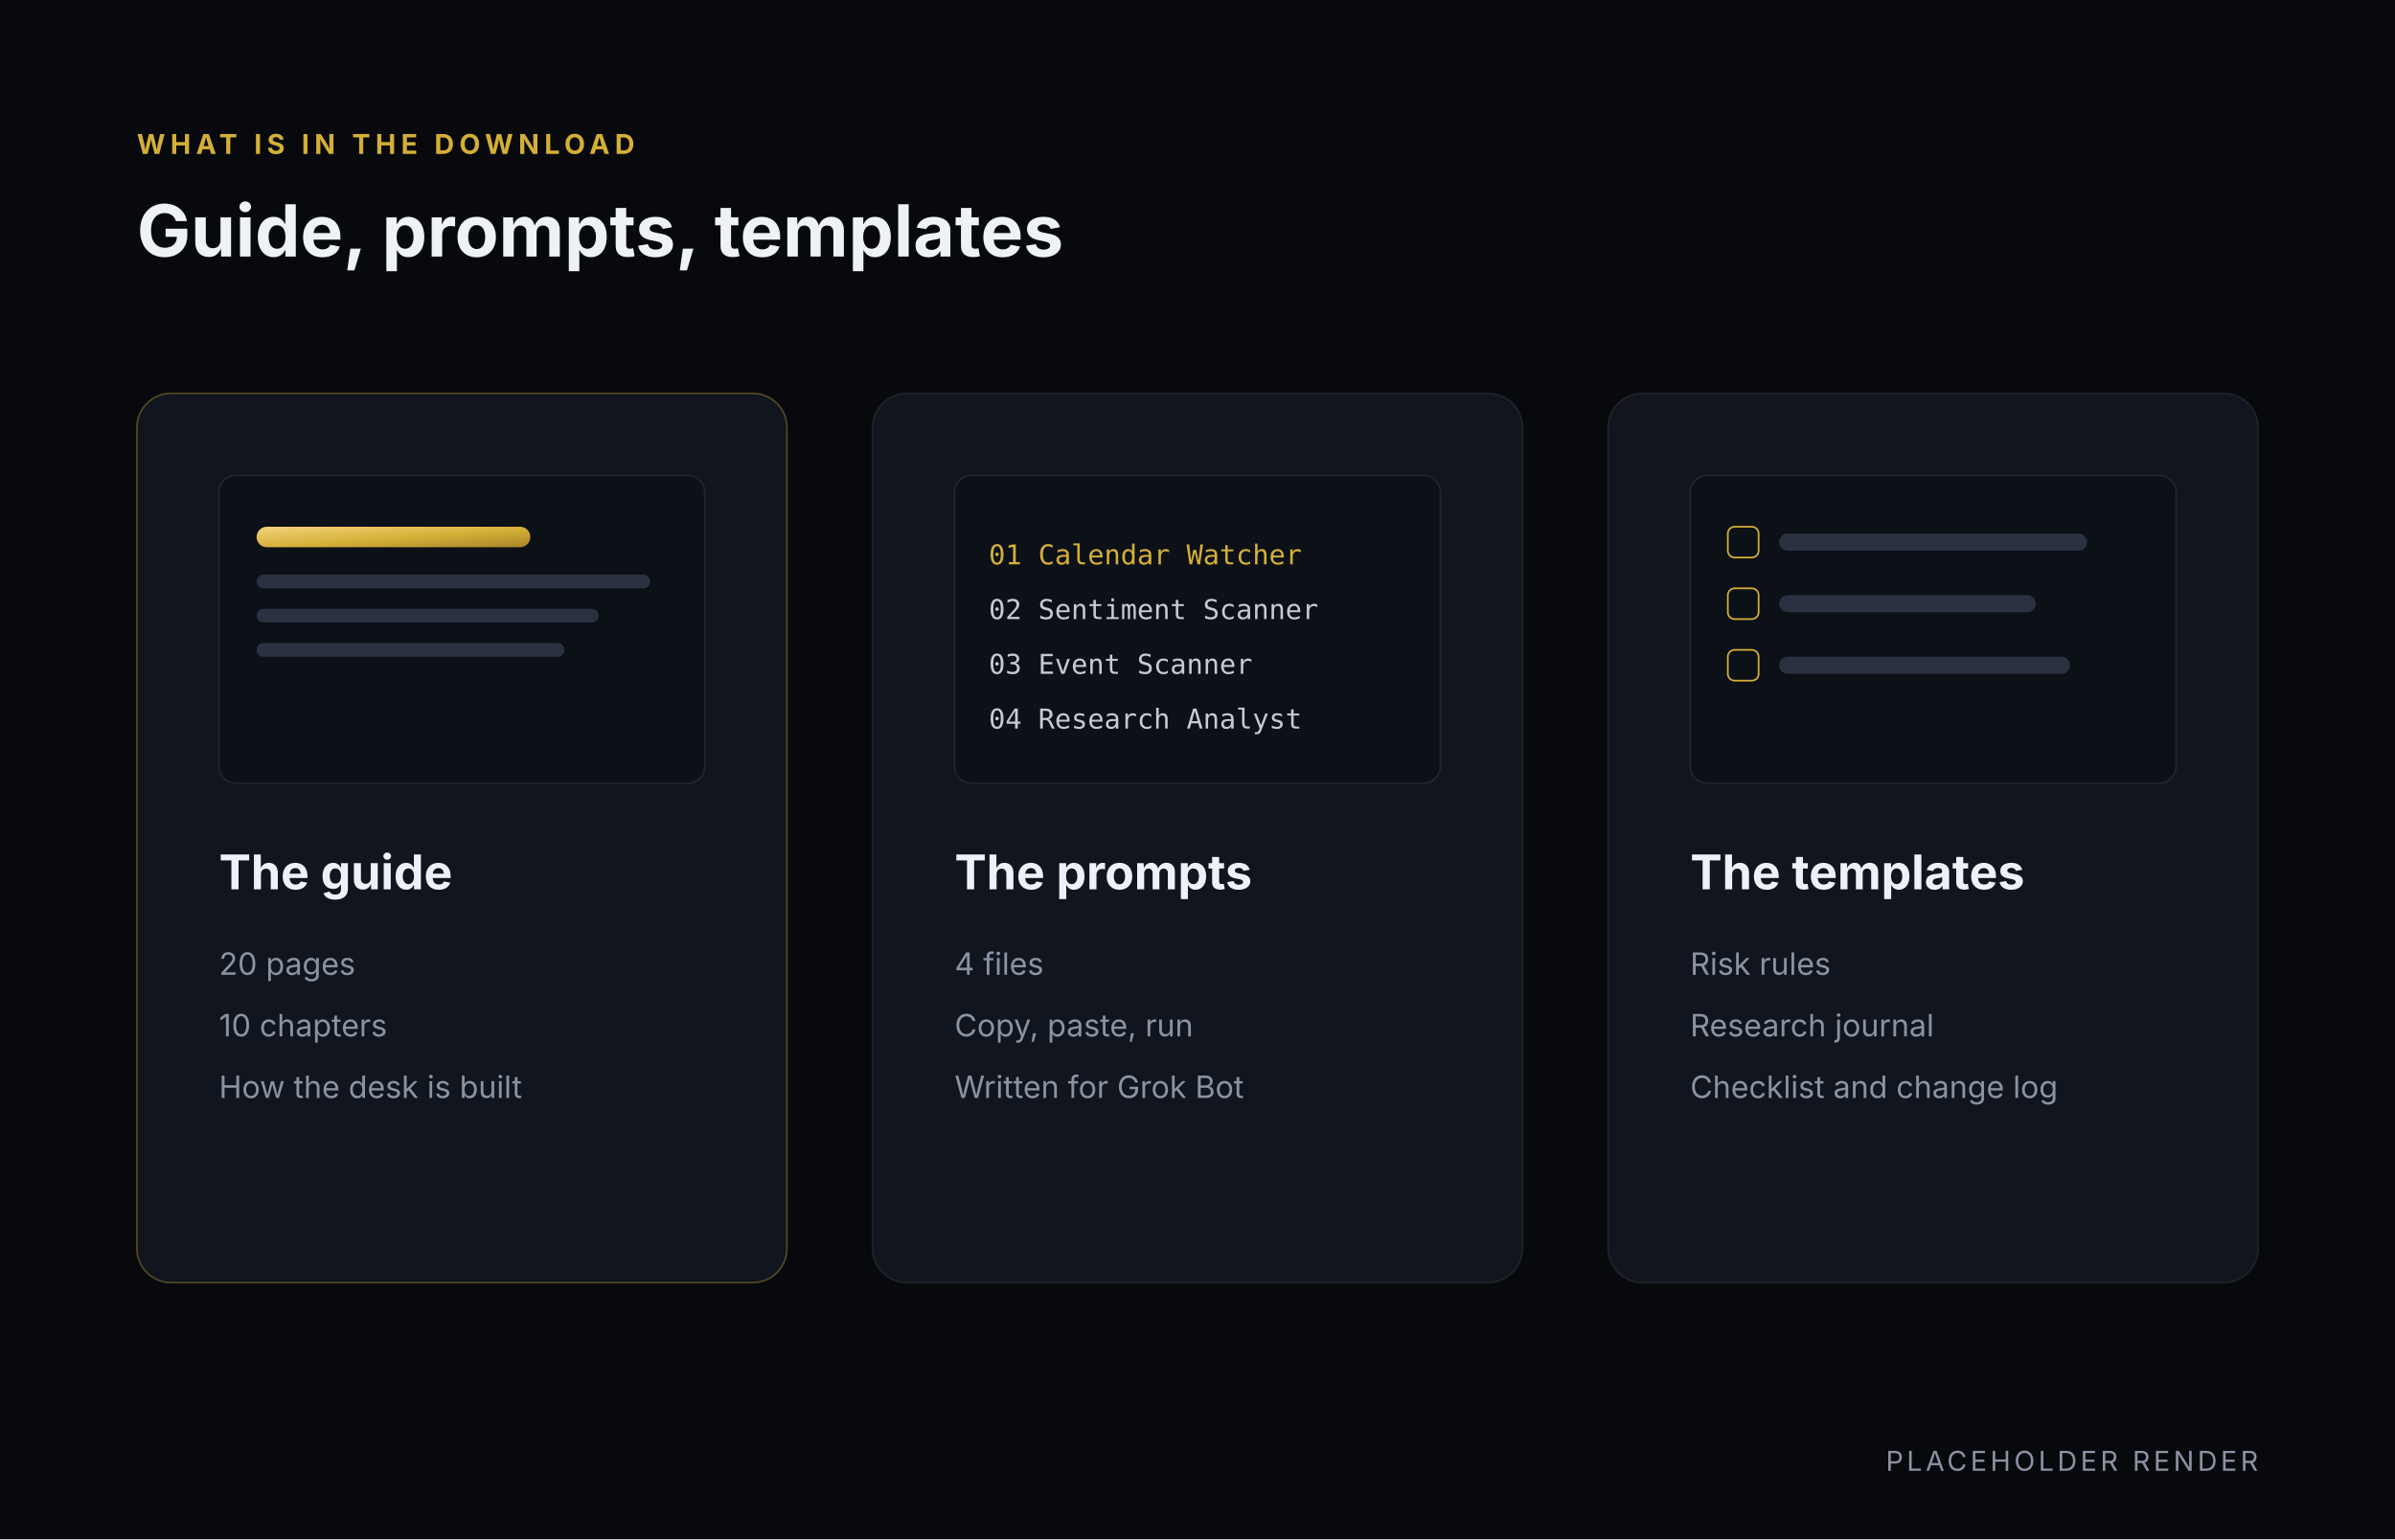
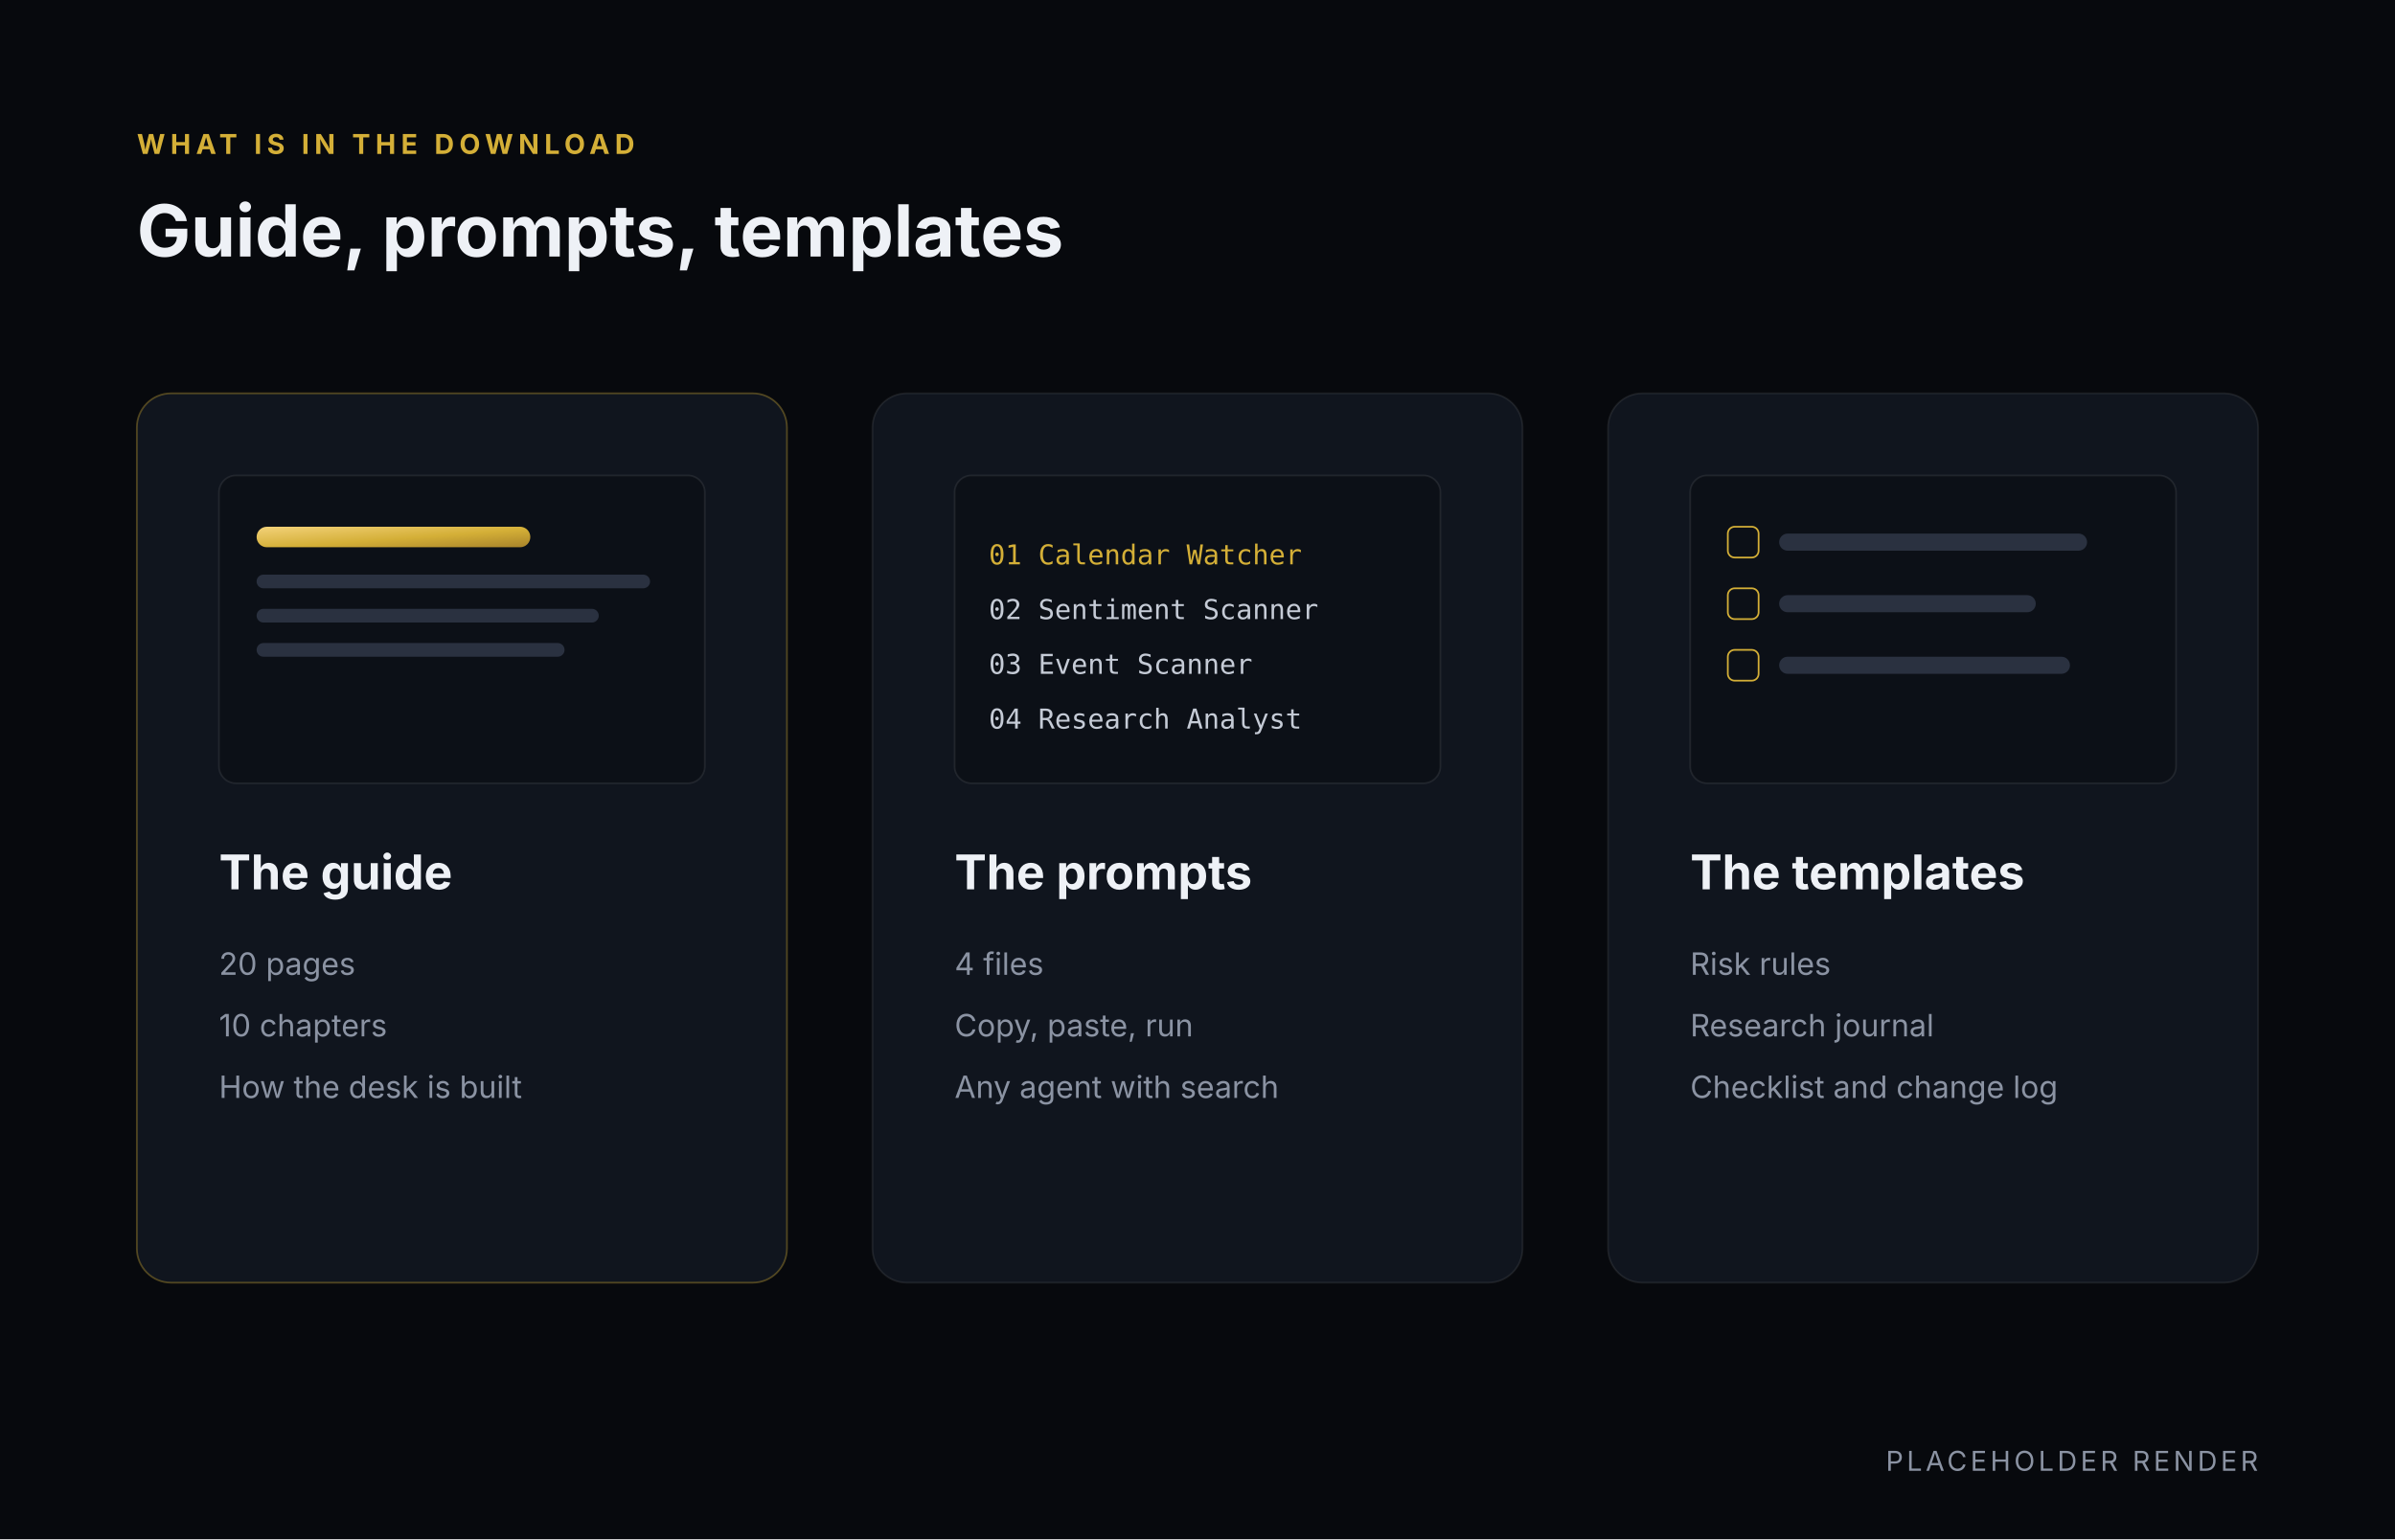
<svg xmlns="http://www.w3.org/2000/svg" width="1400" height="900" viewBox="0 0 1400 900">
  <defs>
    <linearGradient id="gold" x1="0" y1="0" x2="1" y2="1">
      <stop offset="0" stop-color="#f3d27a" />
      <stop offset="0.55" stop-color="#d4af37" />
      <stop offset="1" stop-color="#a8832a" />
    </linearGradient>
  </defs>
  <rect width="1400" height="900" fill="#07090d" />
  <text x="80" y="90" fill="#d4af37" font-family="Inter, Liberation Sans, sans-serif" font-size="16" font-weight="700" letter-spacing="3">WHAT IS IN THE DOWNLOAD</text>
  <text x="80" y="150" fill="#eef1f6" font-family="Inter, Liberation Sans, sans-serif" font-size="42" font-weight="700">Guide, prompts, templates</text>
  <g transform="translate(80 230)">
    <rect width="380" height="520" rx="20" fill="#10151e" stroke="#d4af37" stroke-opacity="0.35" />
    <rect x="48" y="48" width="284" height="180" rx="10" fill="#0c1017" stroke="#ffffff" stroke-opacity="0.08" />
    <rect x="70" y="78" width="160" height="12" rx="6" fill="url(#gold)" />
    <rect x="70" y="106" width="230" height="8" rx="4" fill="#2a3140" />
    <rect x="70" y="126" width="200" height="8" rx="4" fill="#2a3140" />
    <rect x="70" y="146" width="180" height="8" rx="4" fill="#2a3140" />
    <text x="48" y="290" fill="#eef1f6" font-family="Inter, Liberation Sans, sans-serif" font-size="28" font-weight="700">The guide</text>
    <text x="48" y="340" fill="#8b93a3" font-family="Inter, Liberation Sans, sans-serif" font-size="18">20 pages</text>
    <text x="48" y="376" fill="#8b93a3" font-family="Inter, Liberation Sans, sans-serif" font-size="18">10 chapters</text>
    <text x="48" y="412" fill="#8b93a3" font-family="Inter, Liberation Sans, sans-serif" font-size="18">How the desk is built</text>
  </g>
  <g transform="translate(510 230)">
    <rect width="380" height="520" rx="20" fill="#10151e" stroke="#ffffff" stroke-opacity="0.08" />
    <rect x="48" y="48" width="284" height="180" rx="10" fill="#0c1017" stroke="#ffffff" stroke-opacity="0.08" />
    <text x="68" y="100" fill="#d4af37" font-family="JetBrains Mono, DejaVu Sans Mono, monospace" font-size="16">01 Calendar Watcher</text>
    <text x="68" y="132" fill="#c5cbd6" font-family="JetBrains Mono, DejaVu Sans Mono, monospace" font-size="16">02 Sentiment Scanner</text>
    <text x="68" y="164" fill="#c5cbd6" font-family="JetBrains Mono, DejaVu Sans Mono, monospace" font-size="16">03 Event Scanner</text>
    <text x="68" y="196" fill="#c5cbd6" font-family="JetBrains Mono, DejaVu Sans Mono, monospace" font-size="16">04 Research Analyst</text>
    <text x="48" y="290" fill="#eef1f6" font-family="Inter, Liberation Sans, sans-serif" font-size="28" font-weight="700">The prompts</text>
    <text x="48" y="340" fill="#8b93a3" font-family="Inter, Liberation Sans, sans-serif" font-size="18">4 files</text>
    <text x="48" y="376" fill="#8b93a3" font-family="Inter, Liberation Sans, sans-serif" font-size="18">Copy, paste, run</text>
-     <text x="48" y="412" fill="#8b93a3" font-family="Inter, Liberation Sans, sans-serif" font-size="18">Written for Grok Bot</text>
+     <text x="48" y="412" fill="#8b93a3" font-family="Inter, Liberation Sans, sans-serif" font-size="18">Any agent with search</text>
  </g>
  <g transform="translate(940 230)">
    <rect width="380" height="520" rx="20" fill="#10151e" stroke="#ffffff" stroke-opacity="0.08" />
    <rect x="48" y="48" width="284" height="180" rx="10" fill="#0c1017" stroke="#ffffff" stroke-opacity="0.08" />
    <rect x="70" y="78" width="18" height="18" rx="4" fill="none" stroke="#d4af37" />
    <rect x="100" y="82" width="180" height="10" rx="5" fill="#2a3140" />
    <rect x="70" y="114" width="18" height="18" rx="4" fill="none" stroke="#d4af37" />
    <rect x="100" y="118" width="150" height="10" rx="5" fill="#2a3140" />
    <rect x="70" y="150" width="18" height="18" rx="4" fill="none" stroke="#d4af37" />
    <rect x="100" y="154" width="170" height="10" rx="5" fill="#2a3140" />
    <text x="48" y="290" fill="#eef1f6" font-family="Inter, Liberation Sans, sans-serif" font-size="28" font-weight="700">The templates</text>
    <text x="48" y="340" fill="#8b93a3" font-family="Inter, Liberation Sans, sans-serif" font-size="18">Risk rules</text>
    <text x="48" y="376" fill="#8b93a3" font-family="Inter, Liberation Sans, sans-serif" font-size="18">Research journal</text>
    <text x="48" y="412" fill="#8b93a3" font-family="Inter, Liberation Sans, sans-serif" font-size="18">Checklist and change log</text>
  </g>
  <text x="1320" y="860" text-anchor="end" fill="#8b93a3" font-family="Inter, Liberation Sans, sans-serif" font-size="16" letter-spacing="2">PLACEHOLDER RENDER</text>
</svg>
